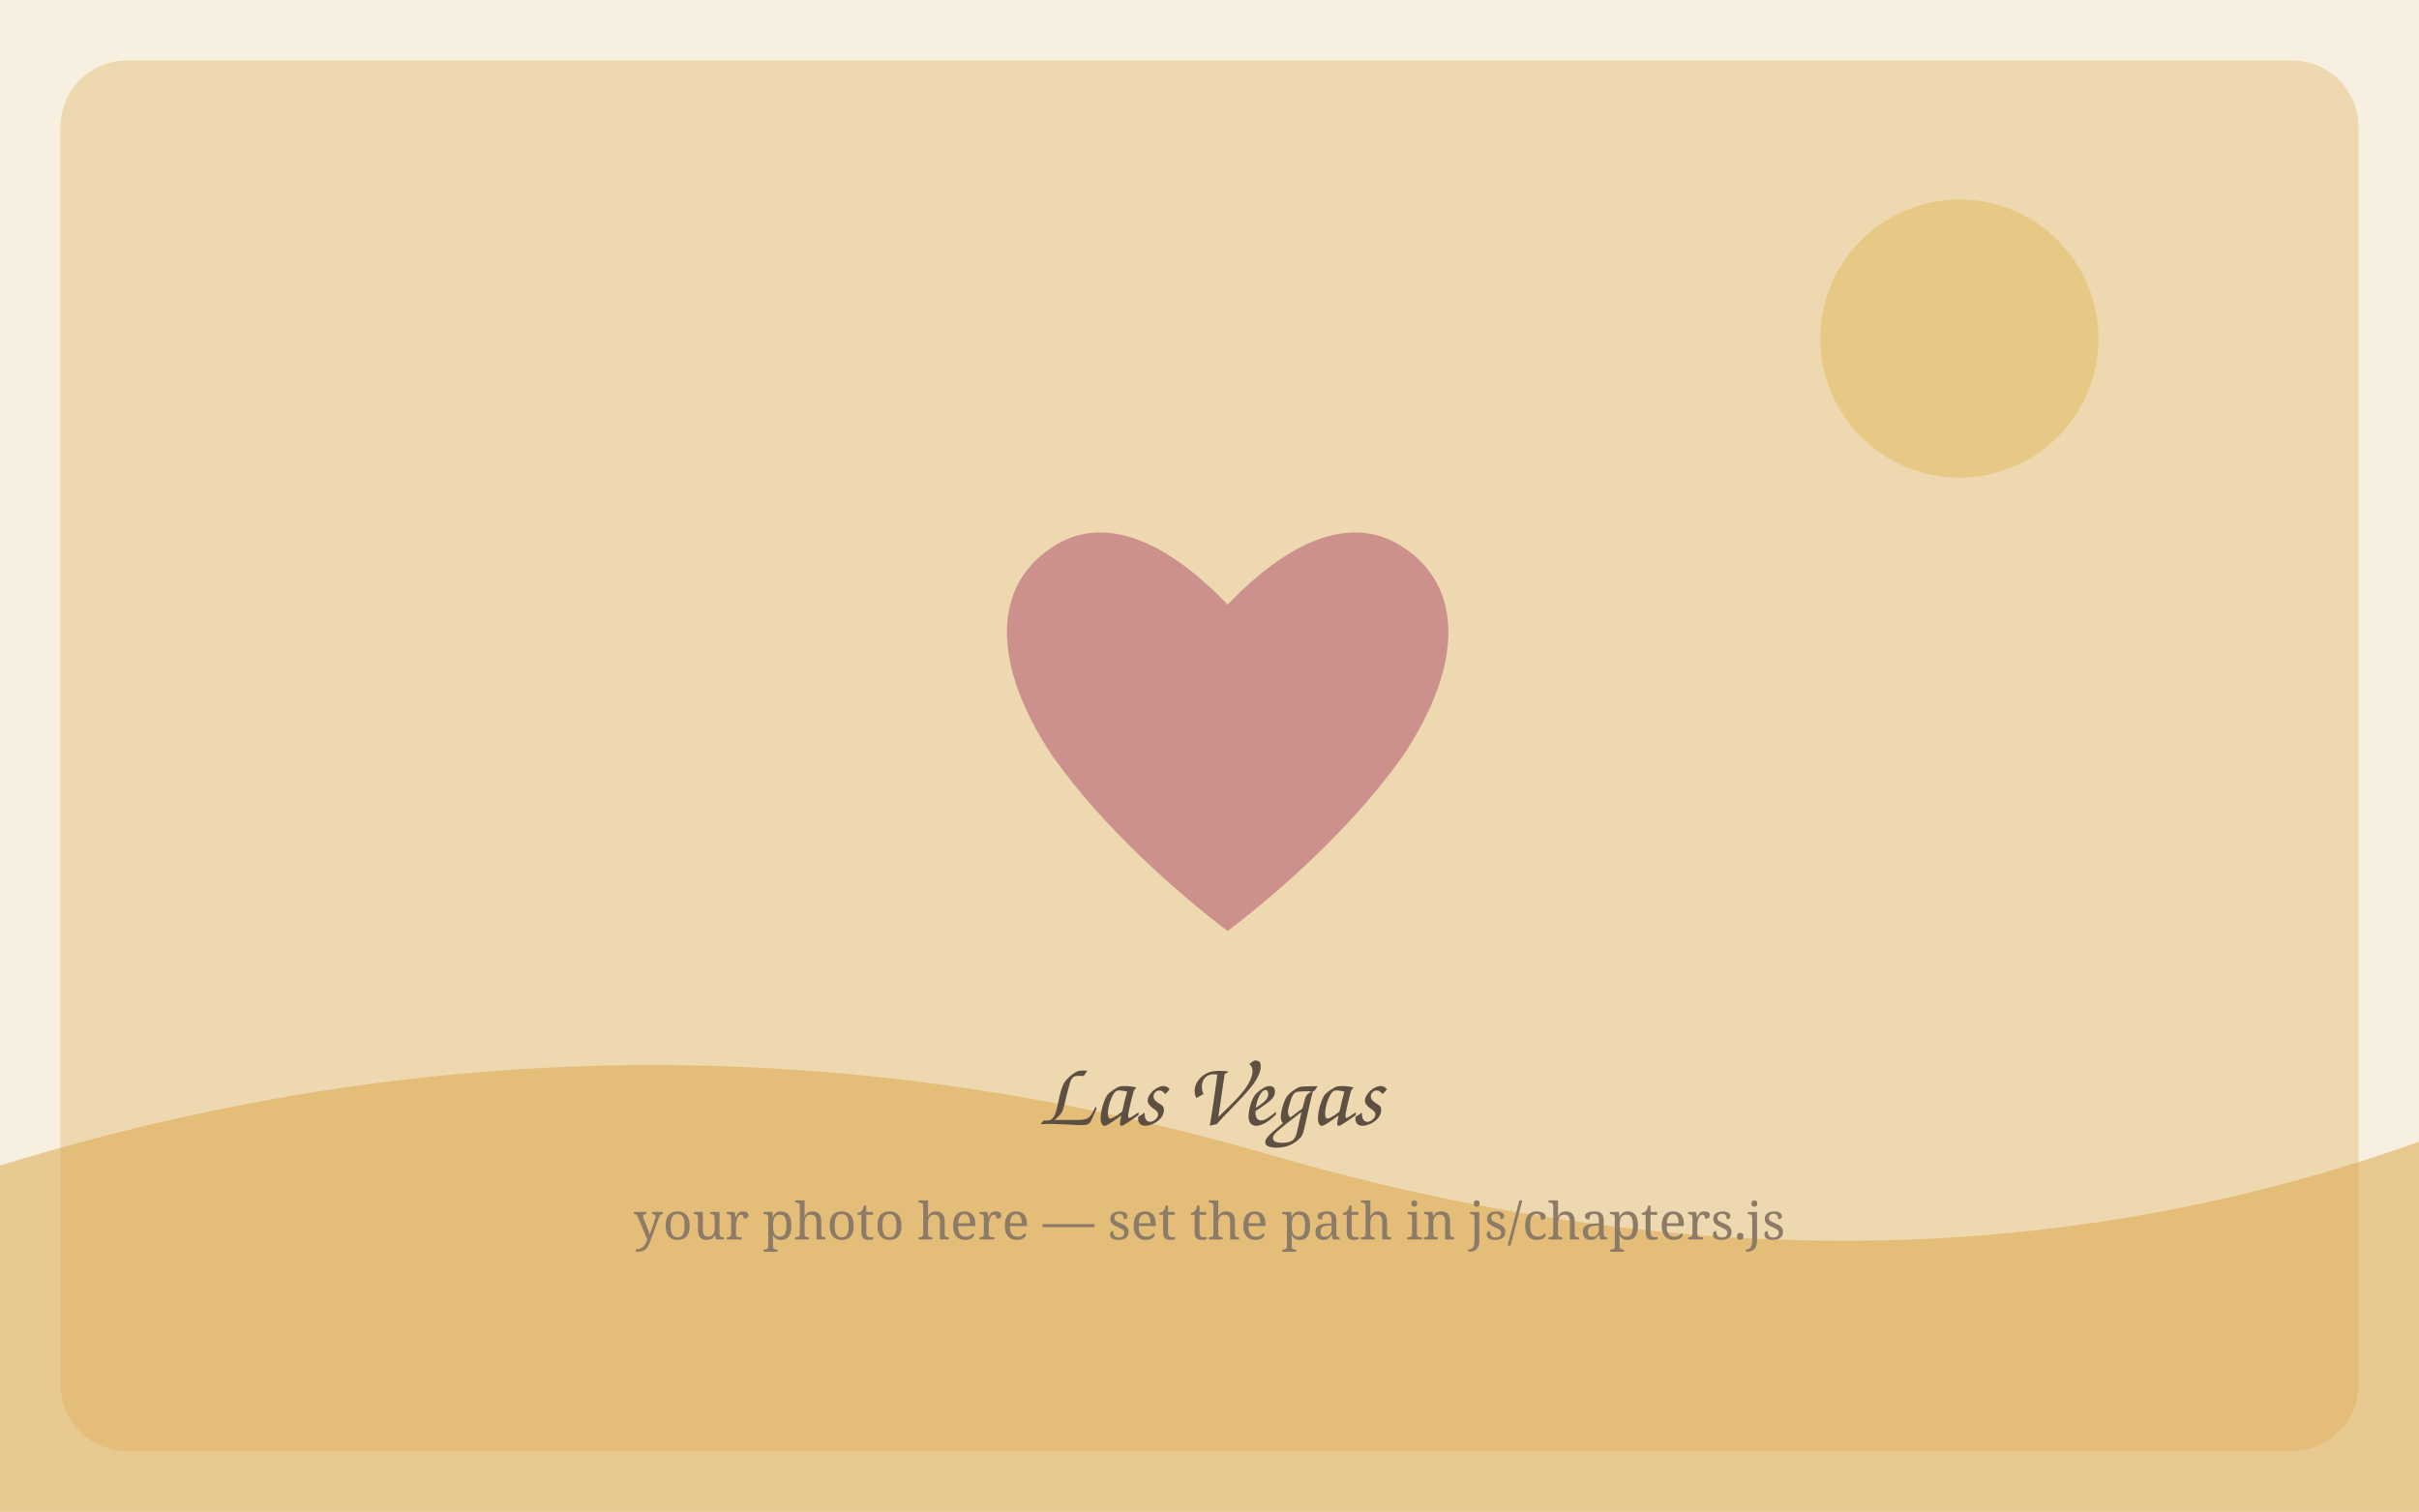
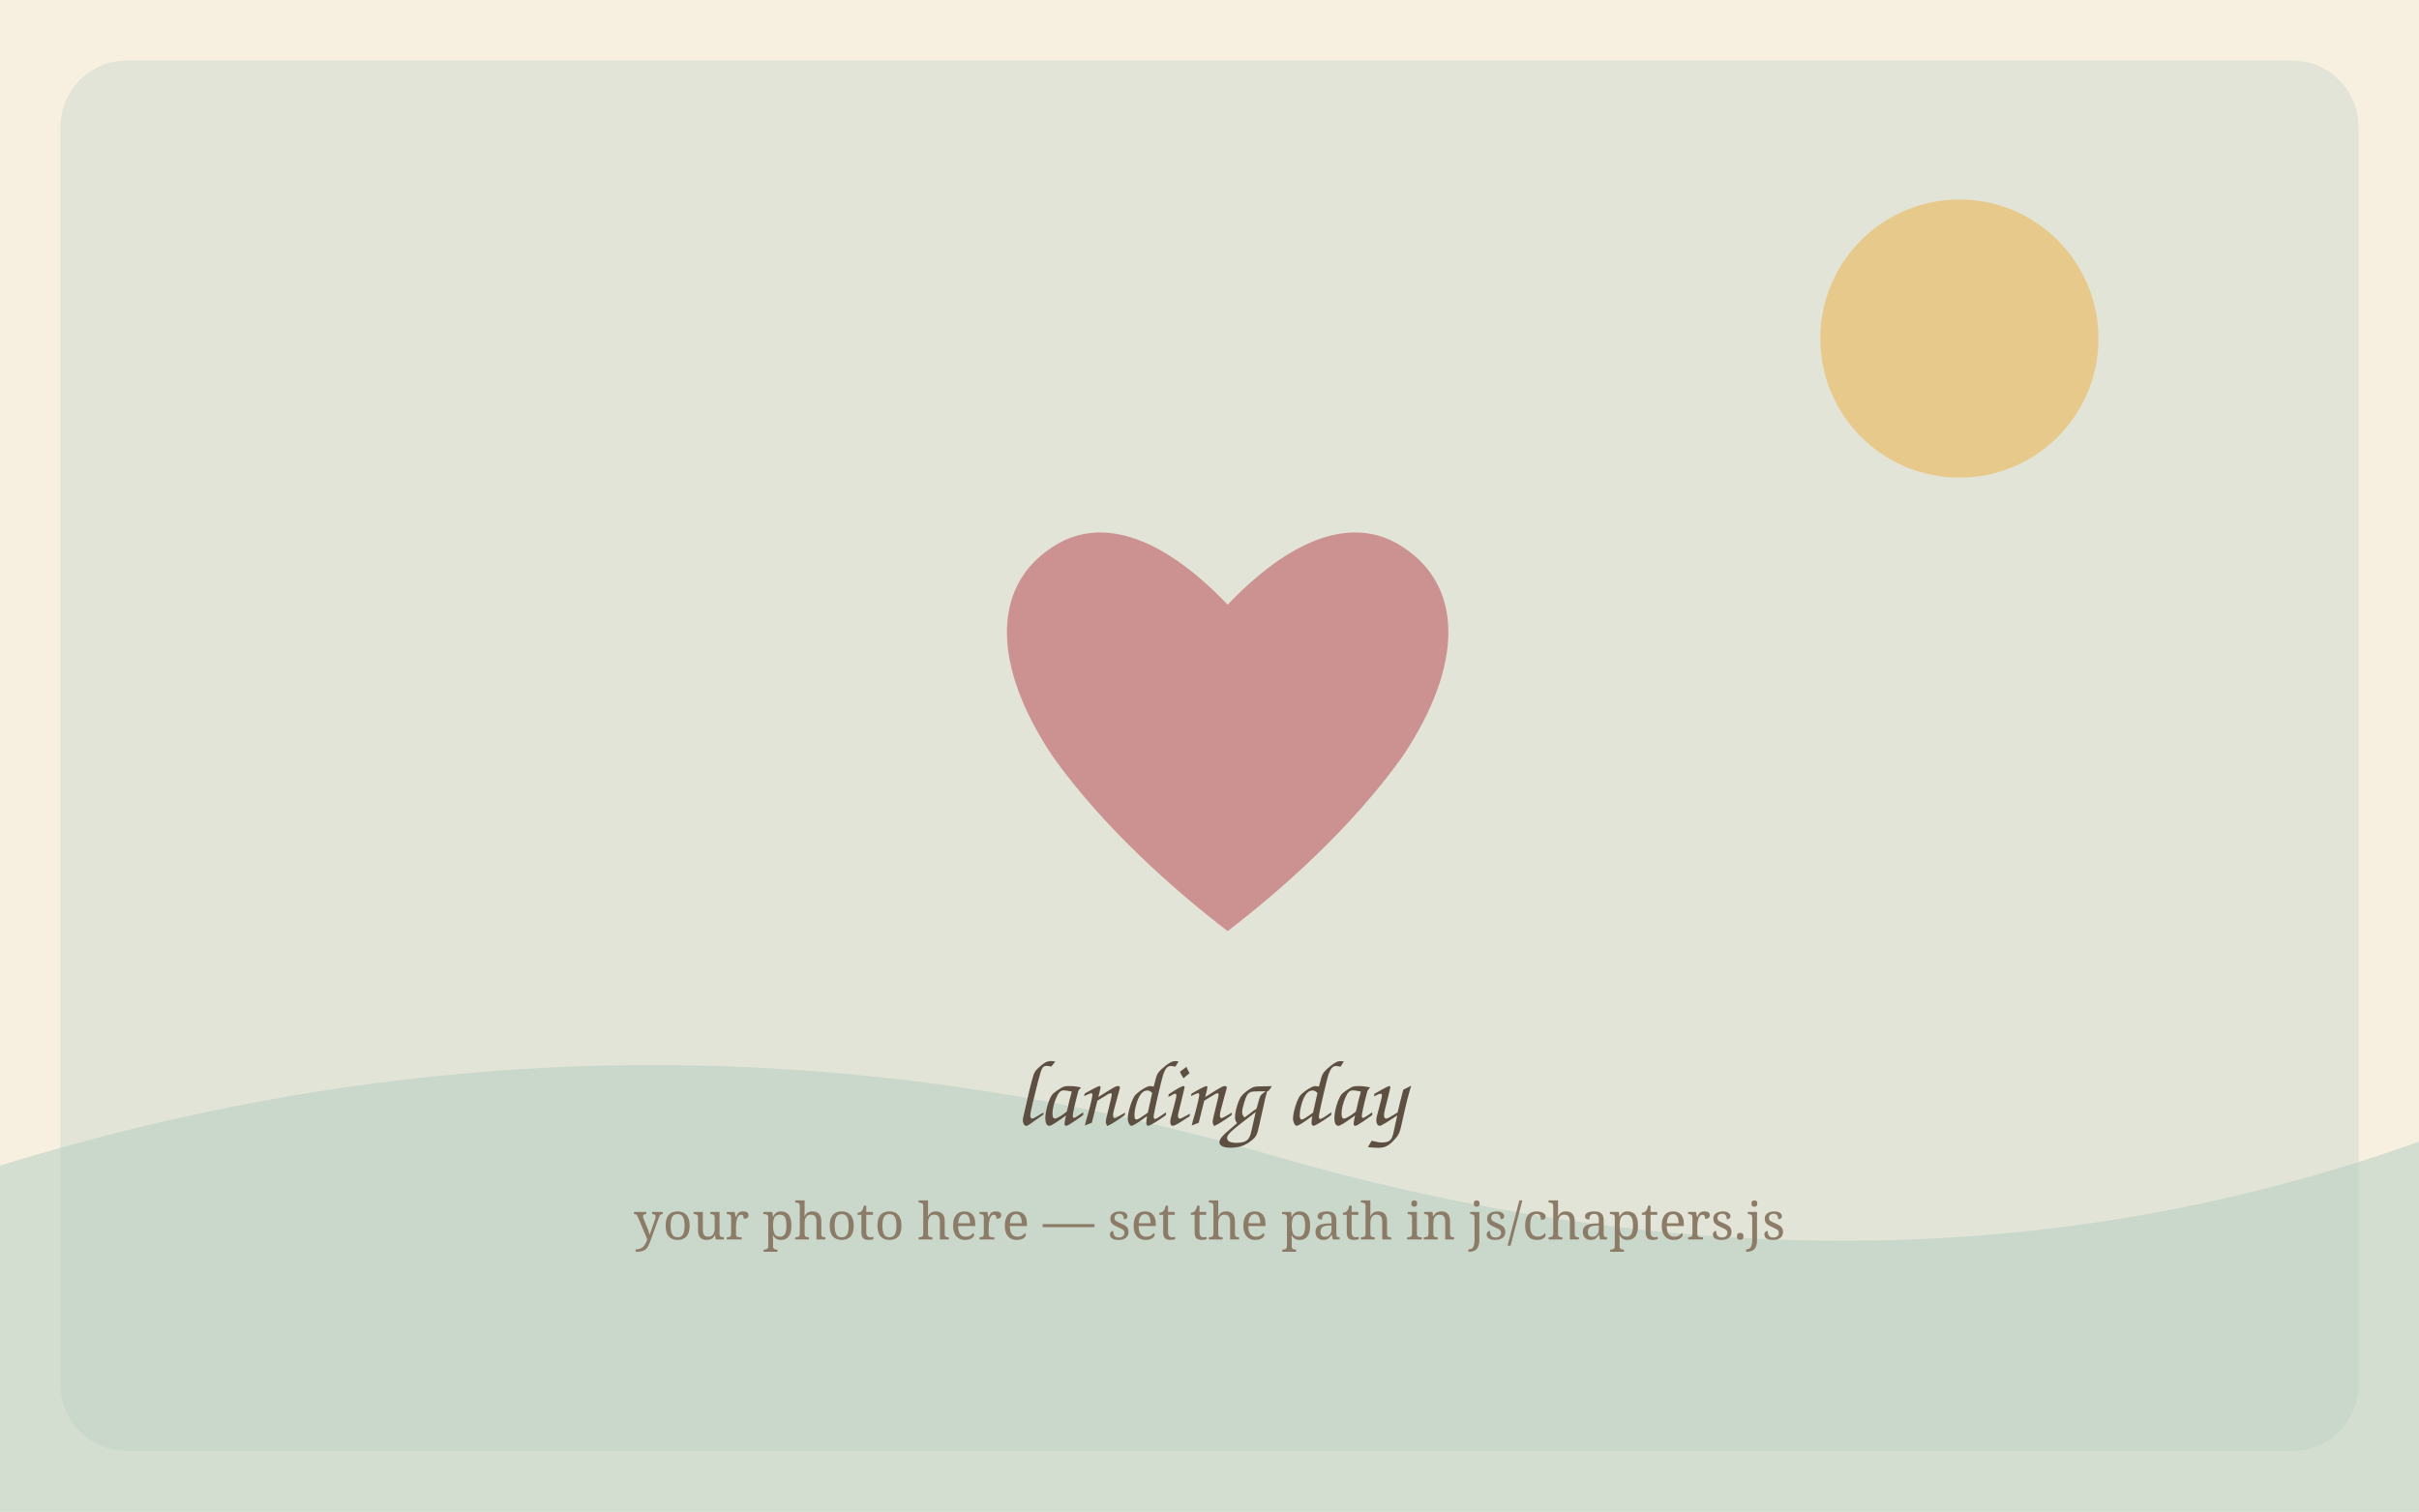
<svg xmlns="http://www.w3.org/2000/svg" viewBox="0 0 800 500" width="800" height="500">
  <rect width="800" height="500" fill="#F7F0E1" />
-   <rect x="20" y="20" width="760" height="460" rx="22" fill="#D9A441" opacity="0.32" />
+   <rect x="20" y="20" width="760" height="460" rx="22" fill="#B2CBBF" opacity="0.32" />
  <circle cx="648" cy="112" r="46" fill="#E8C67E" opacity="0.85" />
-   <path d="M -20 392 Q 200 318 420 382 T 830 366 L 830 520 L -20 520 Z" fill="#D9A441" opacity="0.5" />
+   <path d="M -20 392 Q 200 318 420 382 T 830 366 L 830 520 L -20 520 Z" fill="#B2CBBF" opacity="0.5" />
  <path d="M 348 250 C 328 220 328 194 348 181 C 363 171 383 176 406 200 C 429 176 449 171 464 181 C 484 194 484 220 464 250 C 447 274 423 295 406 308 C 389 295 365 274 348 250 Z" fill="#C98A8A" opacity="0.9" />
-   <text x="400" y="372" text-anchor="middle" font-family="Bradley Hand, Chalkboard SE, cursive" font-size="31" fill="#5D4F41">Las Vegas</text>
+   <text x="400" y="372" text-anchor="middle" font-family="Bradley Hand, Chalkboard SE, cursive" font-size="31" fill="#5D4F41">landing day</text>
  <text x="400" y="410" text-anchor="middle" font-family="Georgia, serif" font-size="17" fill="#8C7B67">your photo here — set the path in js/chapters.js</text>
</svg>
